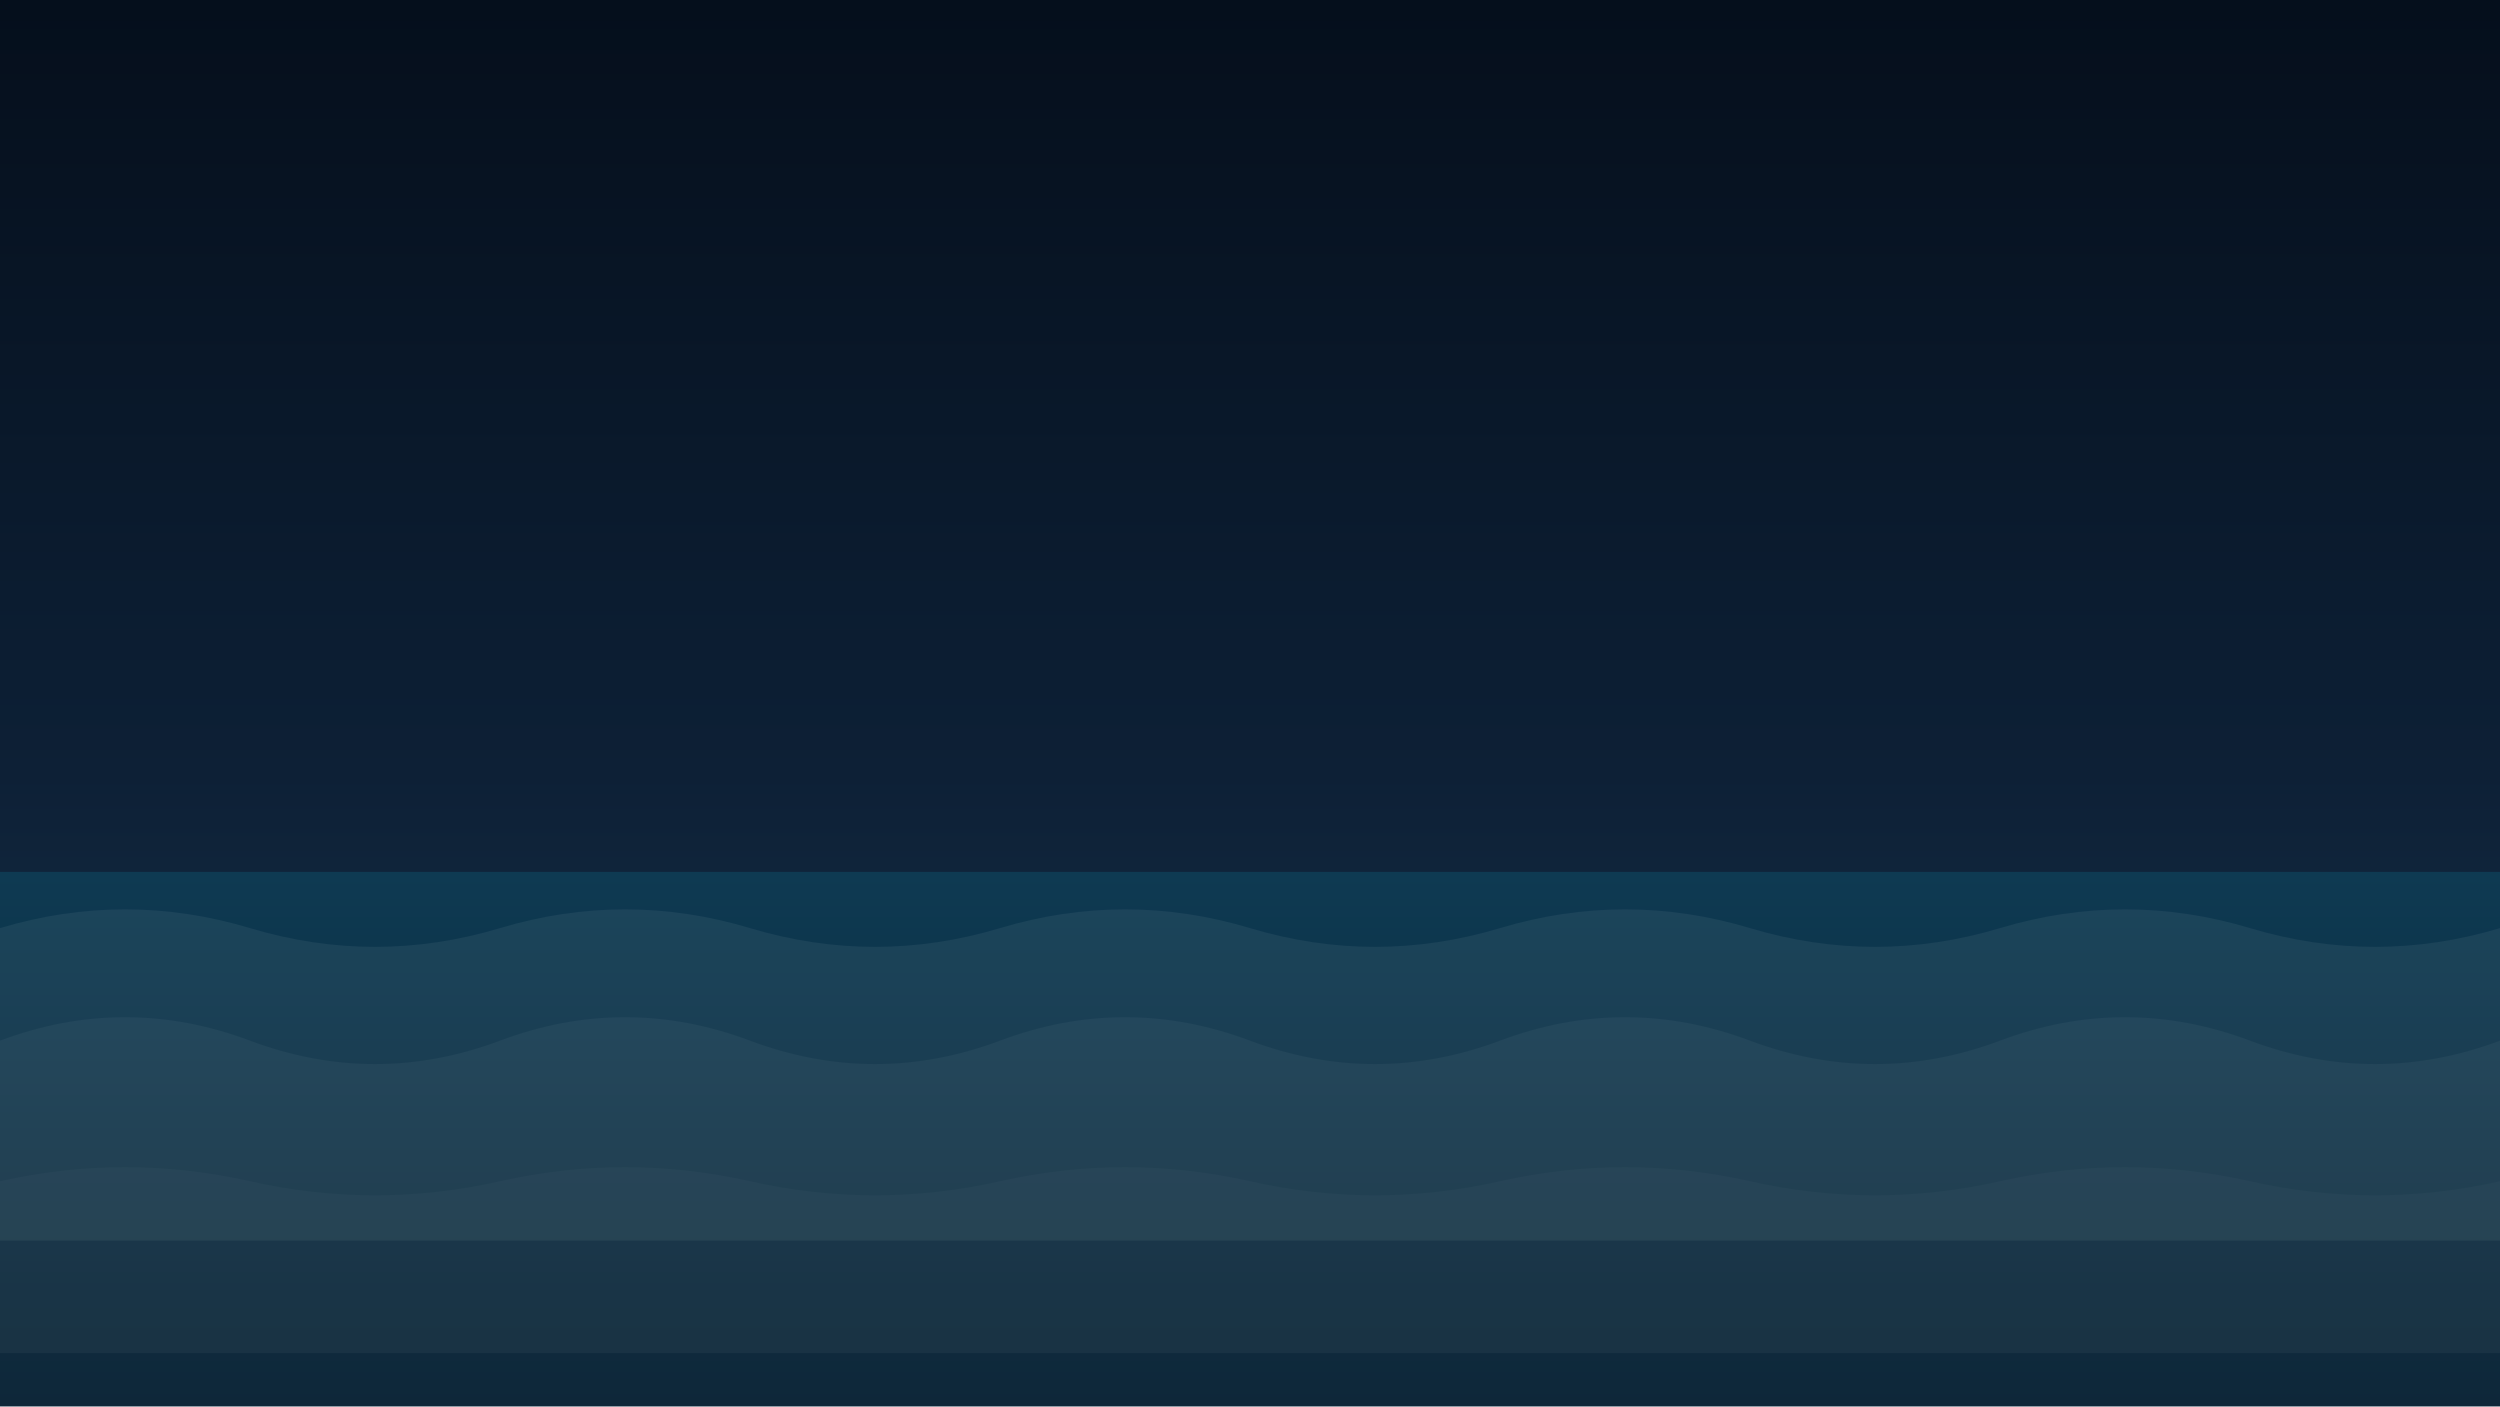
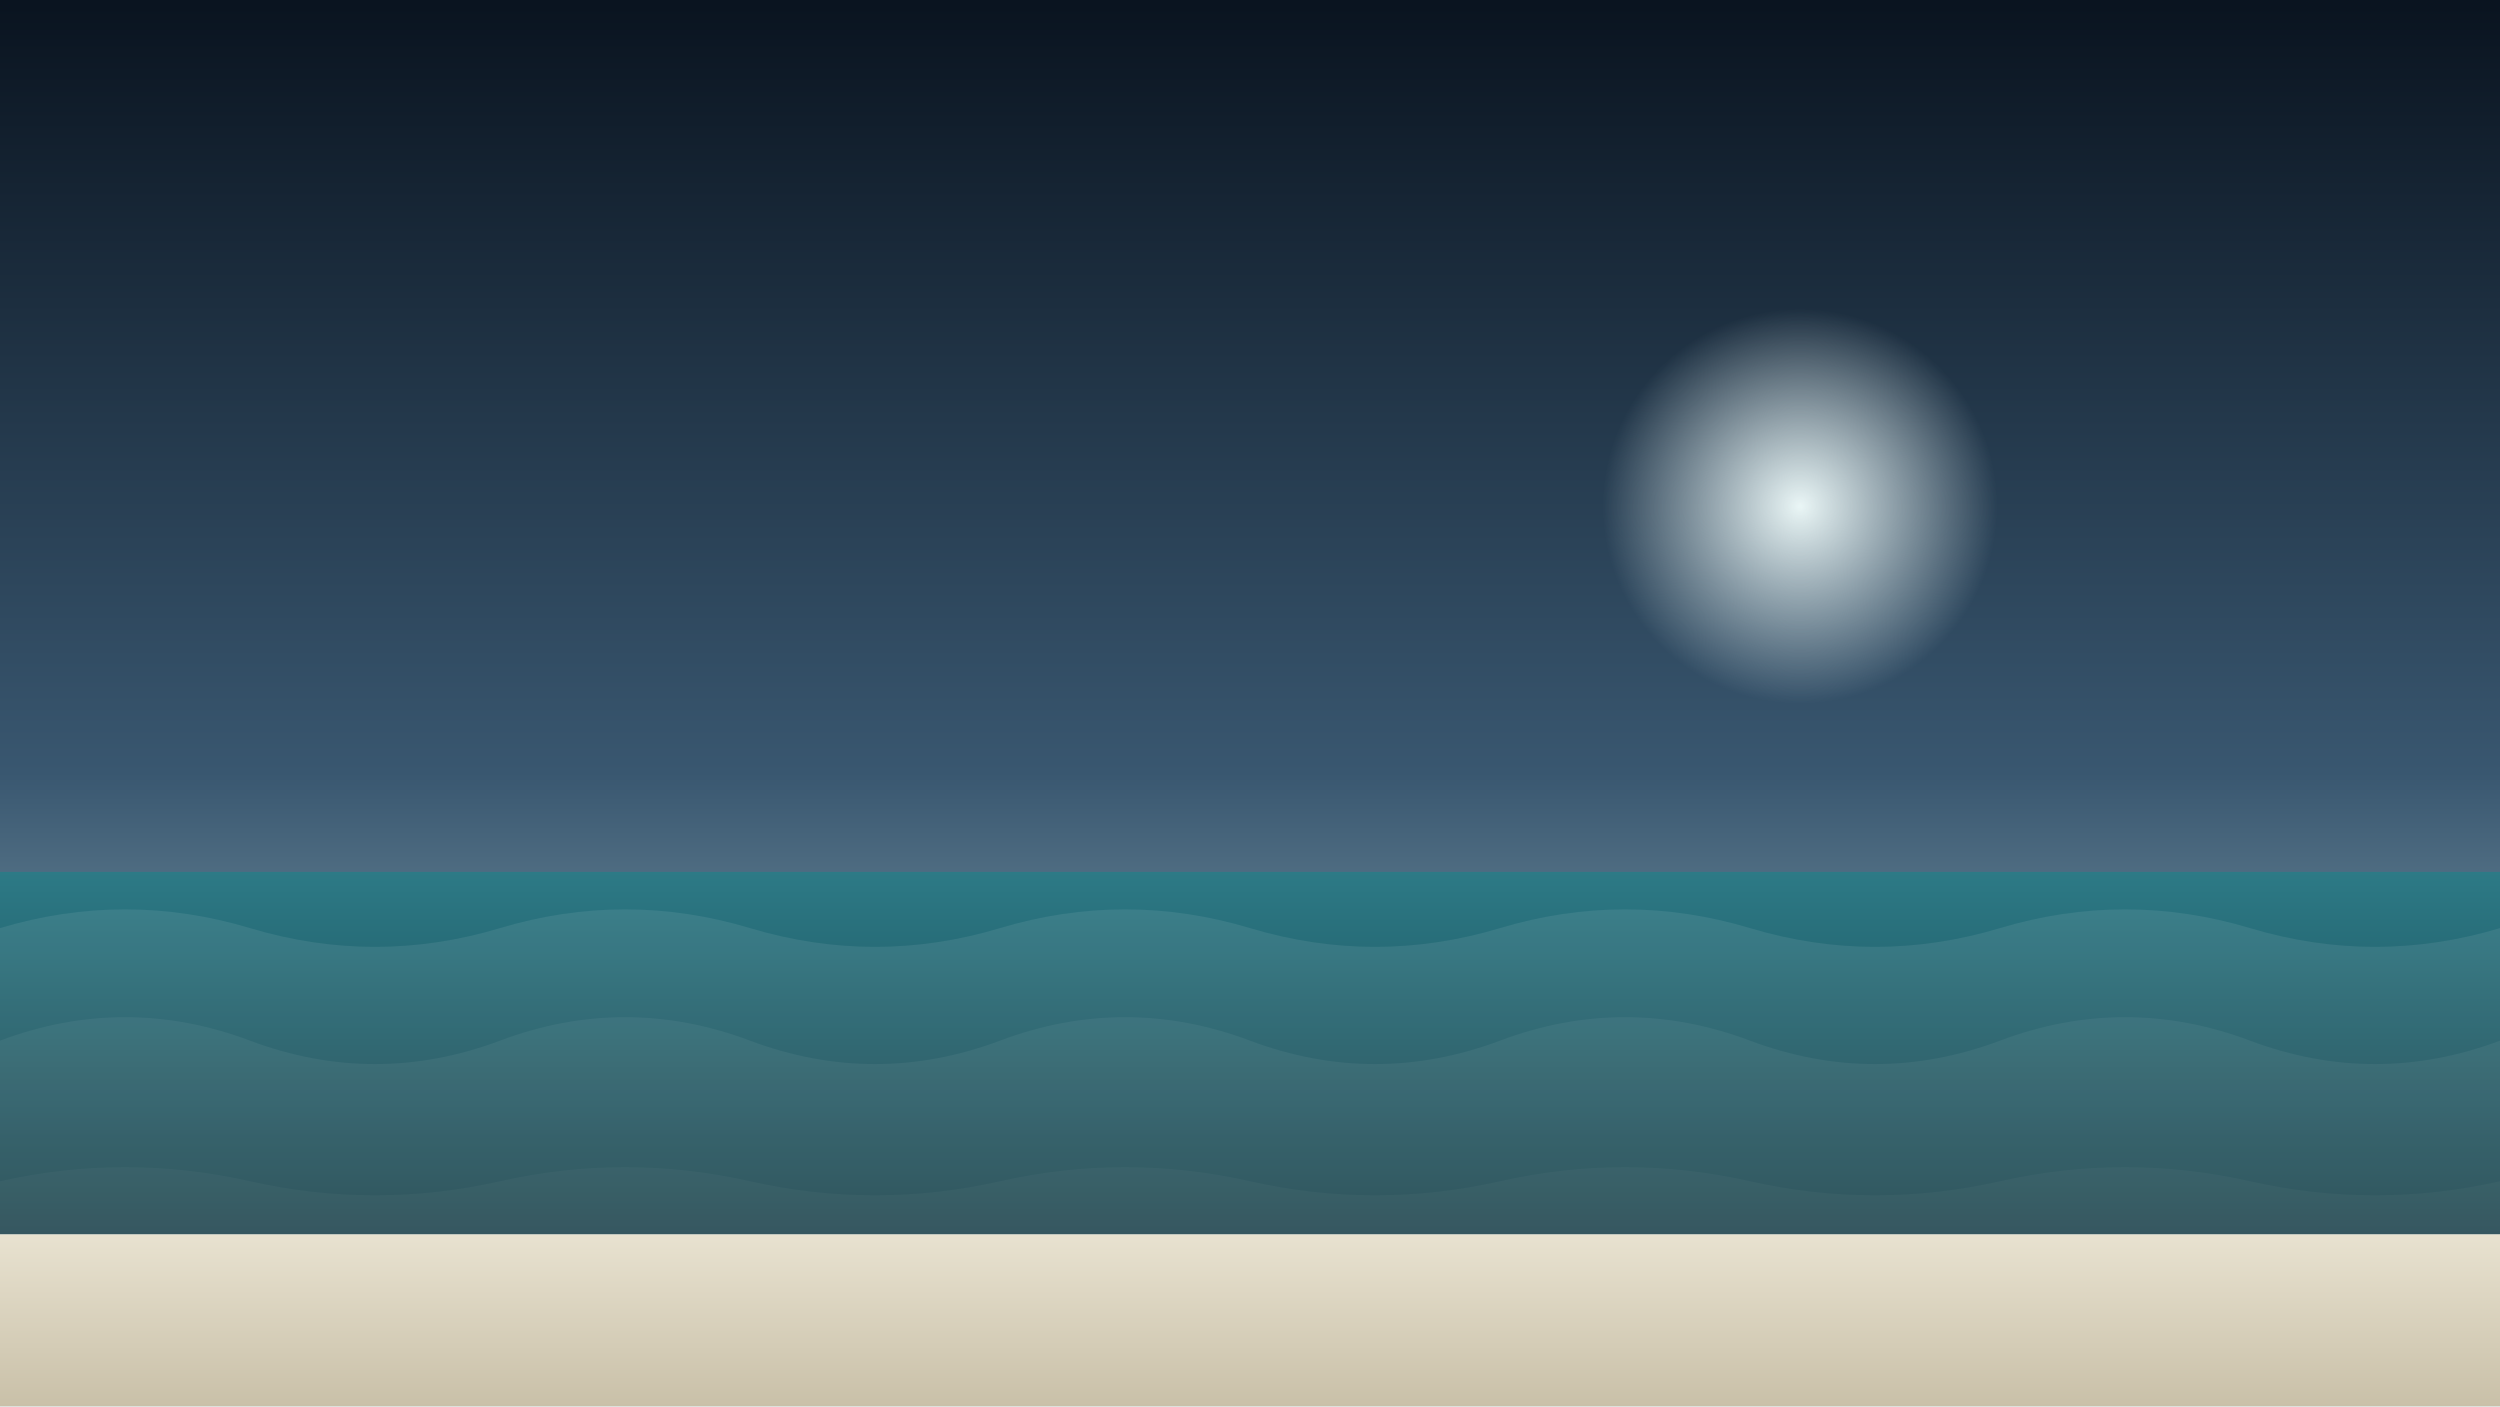
<svg xmlns="http://www.w3.org/2000/svg" viewBox="0 0 1600 900" width="1600" height="900" role="img" aria-label="MARÉA">
  <defs>
    <linearGradient id="sky" x1="0" y1="0" x2="0" y2="1">
-       <stop offset="0%" stop-color="#050f1c" />
-       <stop offset="55%" stop-color="#0d2036" />
-       <stop offset="100%" stop-color="#1c3a52" />
+       <stop offset="0%" stop-color="#0a1420" />
+       <stop offset="55%" stop-color="#395770" />
+       <stop offset="100%" stop-color="#bcd9dc" />
    </linearGradient>
    <radialGradient id="sunGrad" cx="50%" cy="50%" r="50%">
-       <stop offset="0%" stop-color="#f5d18b" />
-       <stop offset="100%" stop-color="#f5d18b" stop-opacity="0" />
+       <stop offset="0%" stop-color="#eaf6f6" />
+       <stop offset="100%" stop-color="#eaf6f6" stop-opacity="0" />
    </radialGradient>
    <linearGradient id="seaGrad" x1="0" y1="0" x2="0" y2="1">
-       <stop offset="0%" stop-color="#0e3a52" />
-       <stop offset="100%" stop-color="#082234" />
+       <stop offset="0%" stop-color="#2d7a86" />
+       <stop offset="100%" stop-color="#123a44" />
+     </linearGradient>
+     <linearGradient id="sandGrad" x1="0" y1="0" x2="0" y2="1">
+       <stop offset="0%" stop-color="#e8e2d0" />
+       <stop offset="100%" stop-color="#c9c0a8" />
    </linearGradient>
  </defs>
  <rect width="1600" height="900" fill="url(#sky)" />
-   <rect y="558" width="1600" height="342" fill="url(#seaGrad)" />
+   <circle cx="1152" cy="324" r="126" fill="url(#sunGrad)" />
+   <rect y="558" width="1600" height="232" fill="url(#seaGrad)" />
  <g opacity="0.5">
-     <path d="M0,594 Q80,570 160,594 Q240,618 320,594 Q400,570 480,594 Q560,618 640,594 Q720,570 800,594 Q880,618 960,594 Q1040,570 1120,594 Q1200,618 1280,594 Q1360,570 1440,594 Q1520,618 1600,594 Q1680,570 1760,594 L1600,794 L0,794 Z" fill="#ffffff" opacity="0.12" />
+     <path d="M0,594 Q80,570 160,594 Q240,618 320,594 Q400,570 480,594 Q560,618 640,594 Q720,570 800,594 Q880,618 960,594 Q1040,570 1120,594 Q1200,618 1280,594 Q1360,570 1440,594 Q1520,618 1600,594 Q1680,570 1760,594 L1600,794 L0,794 Z" fill="#ffffff" opacity="0.16" />
  </g>
  <g opacity="0.4">
-     <path d="M0,666 Q80,636 160,666 Q240,696 320,666 Q400,636 480,666 Q560,696 640,666 Q720,636 800,666 Q880,696 960,666 Q1040,636 1120,666 Q1200,696 1280,666 Q1360,636 1440,666 Q1520,696 1600,666 Q1680,636 1760,666 L1600,866 L0,866 Z" fill="#ffffff" opacity="0.1" />
+     <path d="M0,666 Q80,636 160,666 Q240,696 320,666 Q400,636 480,666 Q560,696 640,666 Q720,636 800,666 Q880,696 960,666 Q1040,636 1120,666 Q1200,696 1280,666 Q1360,636 1440,666 Q1520,696 1600,666 Q1680,636 1760,666 L1600,866 L0,866 Z" fill="#ffffff" opacity="0.13" />
  </g>
  <g opacity="0.3">
-     <path d="M0,756 Q80,738 160,756 Q240,774 320,756 Q400,738 480,756 Q560,774 640,756 Q720,738 800,756 Q880,774 960,756 Q1040,738 1120,756 Q1200,774 1280,756 Q1360,738 1440,756 Q1520,774 1600,756 Q1680,738 1760,756 L1600,956 L0,956 Z" fill="#ffffff" opacity="0.08" />
+     <path d="M0,756 Q80,738 160,756 Q240,774 320,756 Q400,738 480,756 Q560,774 640,756 Q720,738 800,756 Q880,774 960,756 Q1040,738 1120,756 Q1200,774 1280,756 Q1360,738 1440,756 Q1520,774 1600,756 Q1680,738 1760,756 L1600,956 L0,956 Z" fill="#ffffff" opacity="0.1" />
  </g>
+   <rect y="790" width="1600" height="110" fill="url(#sandGrad)" />
</svg>
